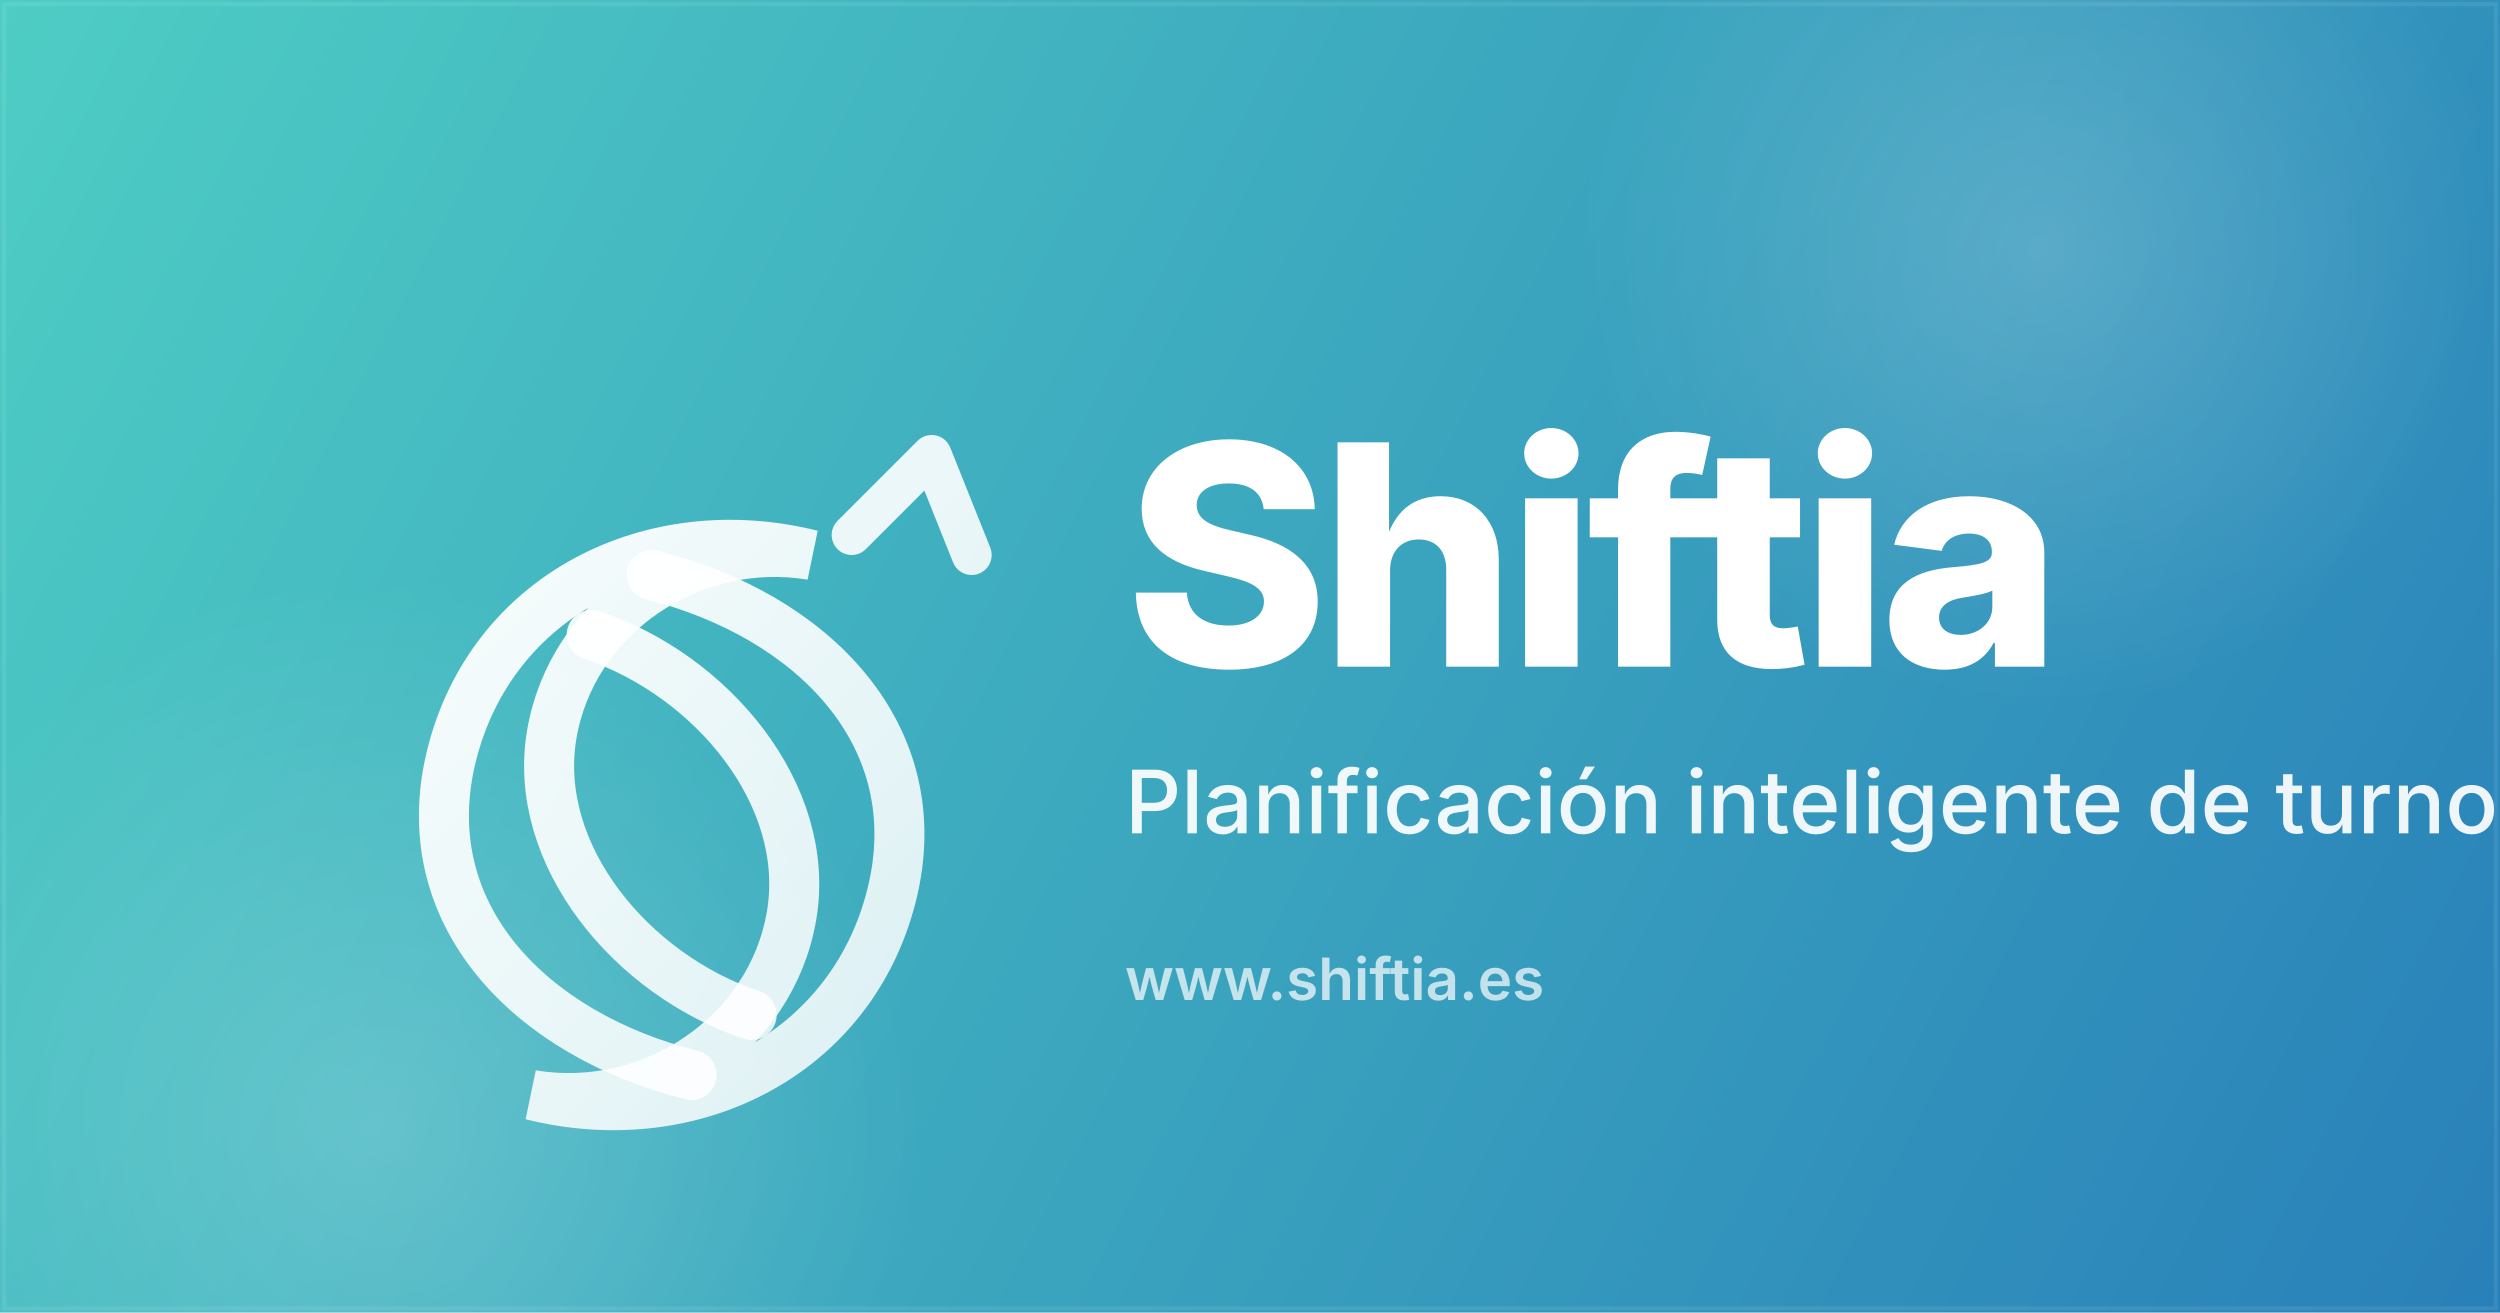
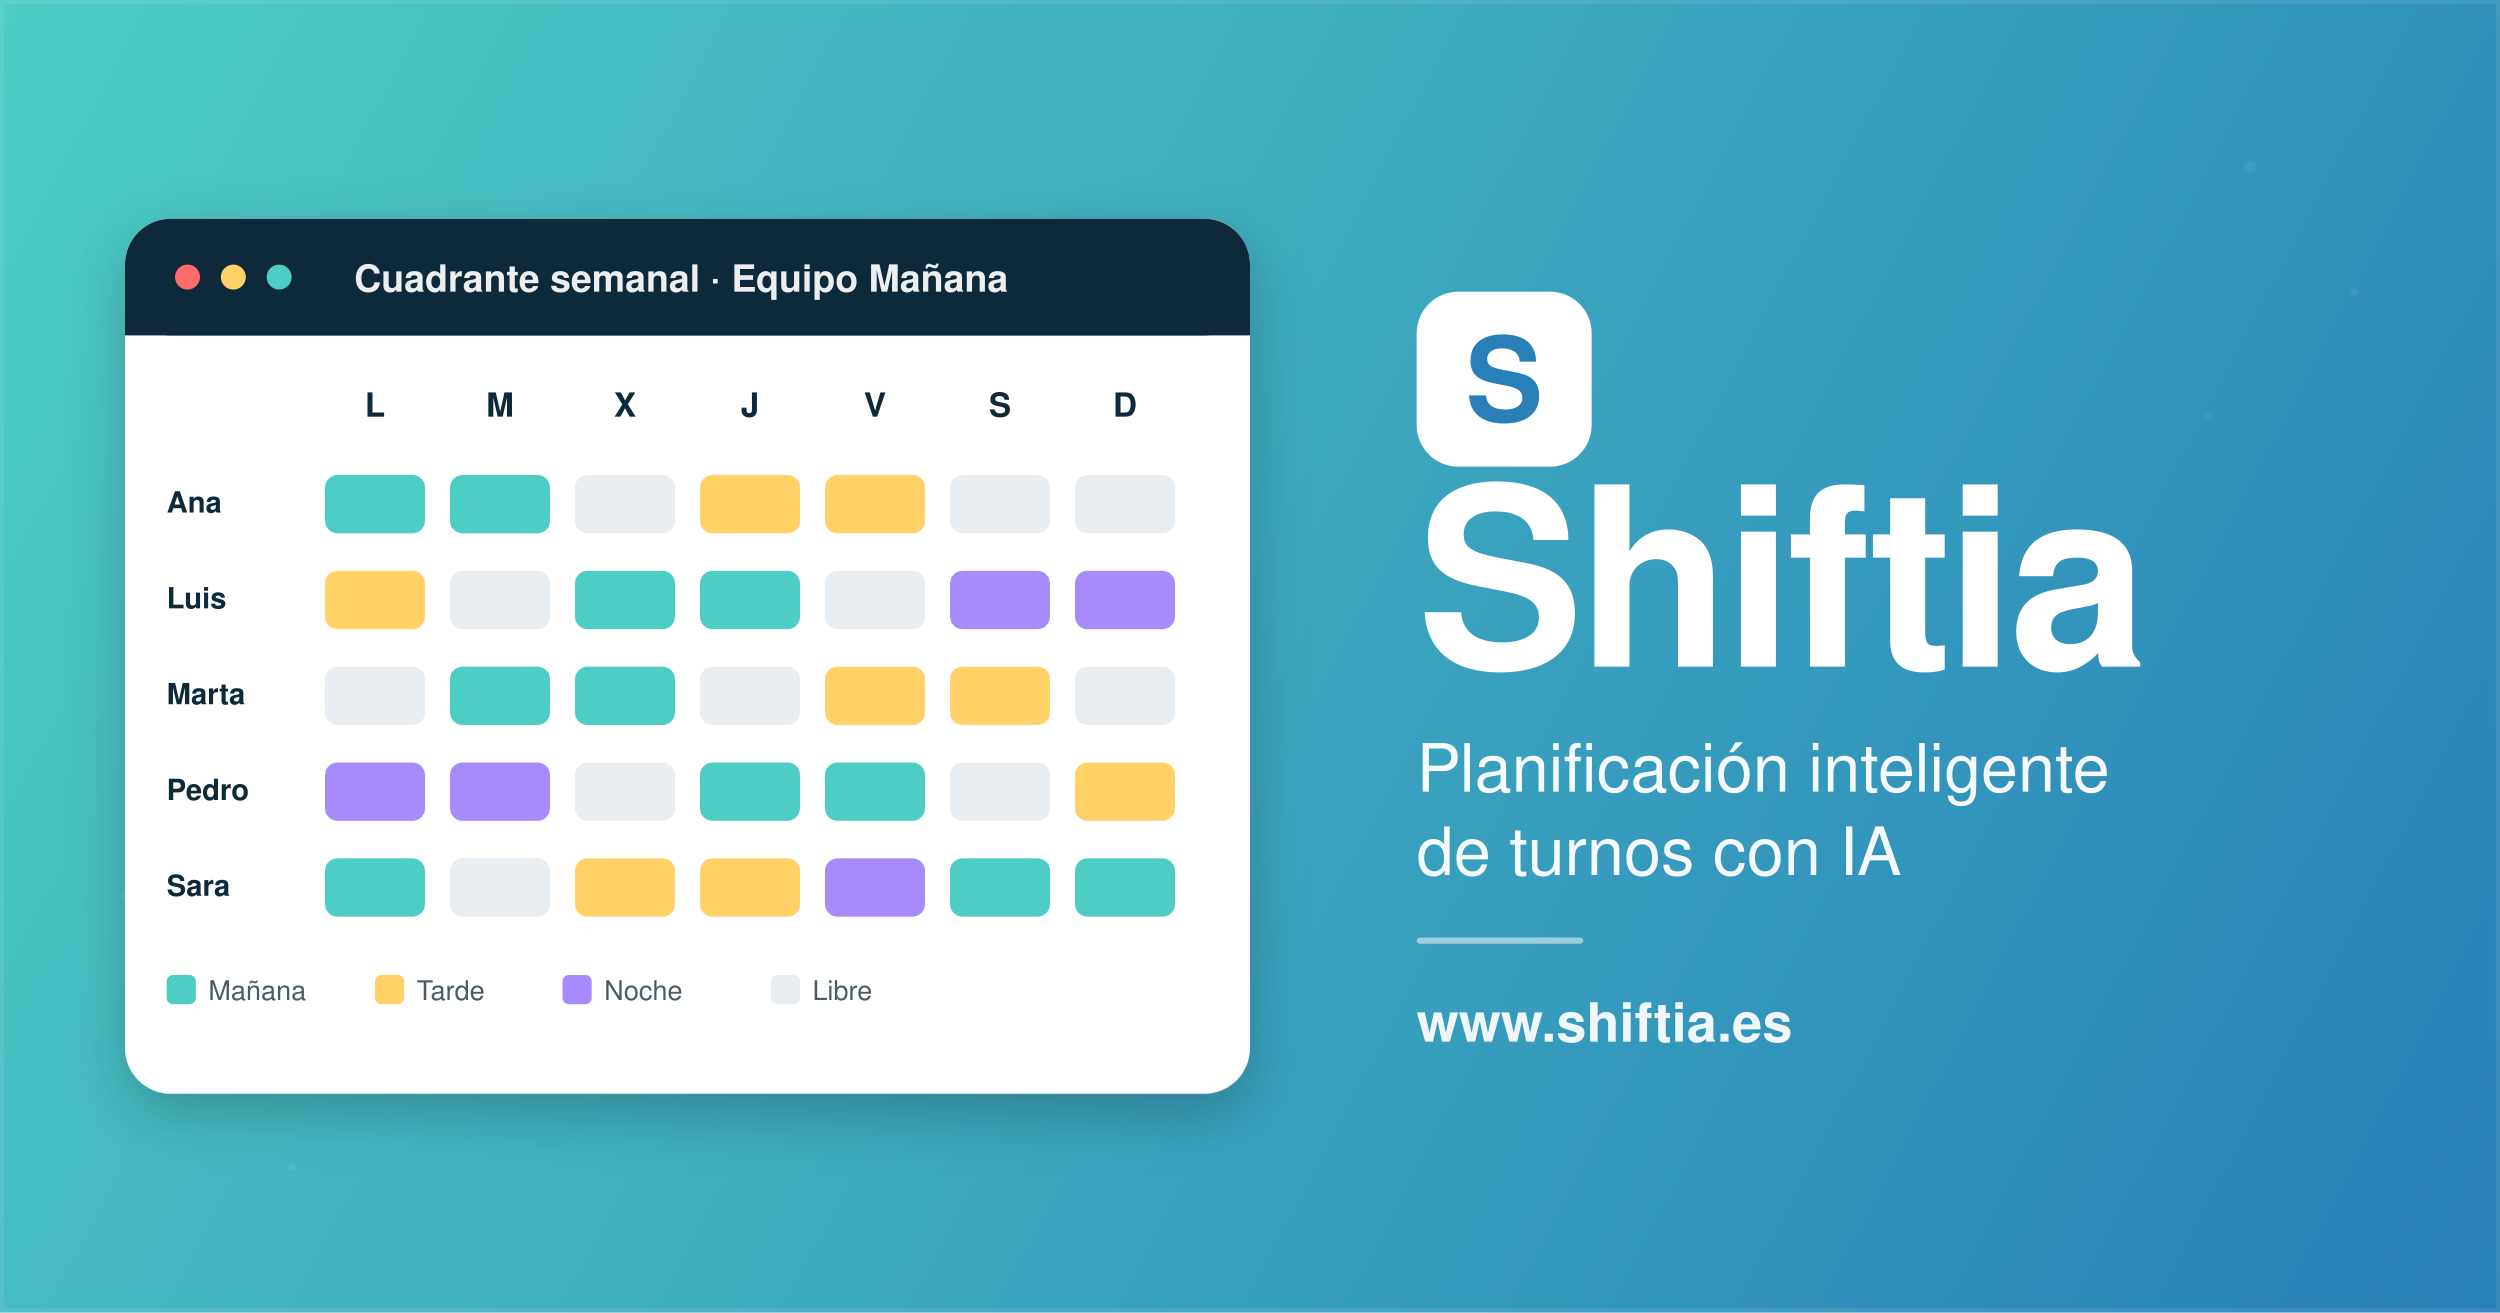
<svg xmlns="http://www.w3.org/2000/svg" viewBox="0 0 1200 630" width="1200" height="630">
  <defs>
    <linearGradient id="bgGrad" x1="0" y1="0" x2="1200" y2="630" gradientUnits="userSpaceOnUse">
      <stop offset="0" stop-color="#4ecdc4" />
      <stop offset="1" stop-color="#2980b9" />
    </linearGradient>
-     <linearGradient id="logoStroke" x1="0" y1="0" x2="160" y2="160" gradientUnits="userSpaceOnUse">
-       <stop offset="0" stop-color="#ffffff" />
-       <stop offset="1" stop-color="#ffffff" stop-opacity="0.78" />
+     <linearGradient id="cardShadow" x1="0" y1="0" x2="0" y2="1">
+       <stop offset="0" stop-color="#000000" stop-opacity="0.18" />
+       <stop offset="1" stop-color="#000000" stop-opacity="0" />
    </linearGradient>
-     <radialGradient id="glow" cx="50%" cy="50%" r="50%">
-       <stop offset="0" stop-color="#ffffff" stop-opacity="0.18" />
-       <stop offset="1" stop-color="#ffffff" stop-opacity="0" />
-     </radialGradient>
+     <filter id="softShadow" x="-20%" y="-20%" width="140%" height="140%">
+       <feGaussianBlur in="SourceAlpha" stdDeviation="14" />
+       <feOffset dx="0" dy="10" result="offsetblur" />
+       <feComponentTransfer>
+         <feFuncA type="linear" slope="0.22" />
+       </feComponentTransfer>
+       <feMerge>
+         <feMergeNode />
+         <feMergeNode in="SourceGraphic" />
+       </feMerge>
+     </filter>
  </defs>
  <rect width="1200" height="630" fill="url(#bgGrad)" />
-   <circle cx="980" cy="120" r="220" fill="url(#glow)" />
-   <circle cx="180" cy="540" r="260" fill="url(#glow)" />
-   <g transform="translate(140,180) scale(2.4)">
-     <path d="M80 140c-32-8-56-32-48-64s40-48 72-40c-24-4-48 12-52 36s16 48 40 56" stroke="url(#logoStroke)" stroke-width="10" fill="none" stroke-linecap="round" />
-     <path d="M72 40c32 8 56 32 48 64s-40 48-72 40c24 4 48-12 52-36s-16-48-40-56" stroke="url(#logoStroke)" stroke-width="10" fill="none" stroke-linecap="round" />
-     <path d="M112 32l16-16 8 20" stroke="url(#logoStroke)" stroke-width="8" fill="none" stroke-linecap="round" stroke-linejoin="round" />
+   <g opacity="0.06" fill="#ffffff">
+     <circle cx="1080" cy="80" r="3" />
+     <circle cx="1130" cy="140" r="2" />
+     <circle cx="1060" cy="200" r="2" />
+     <circle cx="80" cy="500" r="3" />
+     <circle cx="140" cy="560" r="2" />
+     <circle cx="60" cy="430" r="2" />
  </g>
-   <text x="540" y="320" font-family="'Plus Jakarta Sans','Inter','Segoe UI',system-ui,sans-serif" font-size="148" font-weight="800" fill="#ffffff" letter-spacing="-4">Shiftia</text>
-   <text x="540" y="400" font-family="'Inter','Segoe UI',system-ui,sans-serif" font-size="42" font-weight="500" fill="#ffffff" opacity="0.92">Planificación inteligente de turnos</text>
-   <text x="540" y="480" font-family="'Inter','Segoe UI',system-ui,sans-serif" font-size="28" font-weight="600" fill="#ffffff" opacity="0.7">www.shiftia.es</text>
-   <rect x="2" y="2" width="1196" height="626" fill="none" stroke="#ffffff" stroke-opacity="0.08" stroke-width="2" />
+   <g filter="url(#softShadow)">
+     <rect x="60" y="105" width="540" height="420" rx="22" fill="#ffffff" />
+   </g>
+   <rect x="60" y="105" width="540" height="56" rx="22" fill="#0e2a3a" />
+   <rect x="60" y="135" width="540" height="26" fill="#0e2a3a" />
+   <circle cx="90" cy="133" r="6" fill="#ff6b6b" />
+   <circle cx="112" cy="133" r="6" fill="#ffd166" />
+   <circle cx="134" cy="133" r="6" fill="#4ecdc4" />
+   <text x="170" y="140" font-family="Helvetica, Arial, sans-serif" font-size="18" font-weight="600" fill="#ffffff" opacity="0.92">Cuadrante semanal · Equipo Mañana</text>
+   <g font-family="Helvetica, Arial, sans-serif" font-size="16" font-weight="700" fill="#0e2a3a">
+     <text x="180" y="200" text-anchor="middle">L</text>
+     <text x="240" y="200" text-anchor="middle">M</text>
+     <text x="300" y="200" text-anchor="middle">X</text>
+     <text x="360" y="200" text-anchor="middle">J</text>
+     <text x="420" y="200" text-anchor="middle">V</text>
+     <text x="480" y="200" text-anchor="middle">S</text>
+     <text x="540" y="200" text-anchor="middle">D</text>
+   </g>
+   <g font-family="Helvetica, Arial, sans-serif" font-size="14" fill="#4a5b66">
+     <text x="80" y="246" font-weight="600" fill="#0e2a3a">Ana</text>
+     <rect x="156" y="228" width="48" height="28" rx="6" fill="#4ecdc4" />
+     <rect x="216" y="228" width="48" height="28" rx="6" fill="#4ecdc4" />
+     <rect x="276" y="228" width="48" height="28" rx="6" fill="#e9eef2" />
+     <rect x="336" y="228" width="48" height="28" rx="6" fill="#ffd166" />
+     <rect x="396" y="228" width="48" height="28" rx="6" fill="#ffd166" />
+     <rect x="456" y="228" width="48" height="28" rx="6" fill="#e9eef2" />
+     <rect x="516" y="228" width="48" height="28" rx="6" fill="#e9eef2" />
+     <text x="80" y="292" font-weight="600" fill="#0e2a3a">Luis</text>
+     <rect x="156" y="274" width="48" height="28" rx="6" fill="#ffd166" />
+     <rect x="216" y="274" width="48" height="28" rx="6" fill="#e9eef2" />
+     <rect x="276" y="274" width="48" height="28" rx="6" fill="#4ecdc4" />
+     <rect x="336" y="274" width="48" height="28" rx="6" fill="#4ecdc4" />
+     <rect x="396" y="274" width="48" height="28" rx="6" fill="#e9eef2" />
+     <rect x="456" y="274" width="48" height="28" rx="6" fill="#a78bfa" />
+     <rect x="516" y="274" width="48" height="28" rx="6" fill="#a78bfa" />
+     <text x="80" y="338" font-weight="600" fill="#0e2a3a">Marta</text>
+     <rect x="156" y="320" width="48" height="28" rx="6" fill="#e9eef2" />
+     <rect x="216" y="320" width="48" height="28" rx="6" fill="#4ecdc4" />
+     <rect x="276" y="320" width="48" height="28" rx="6" fill="#4ecdc4" />
+     <rect x="336" y="320" width="48" height="28" rx="6" fill="#e9eef2" />
+     <rect x="396" y="320" width="48" height="28" rx="6" fill="#ffd166" />
+     <rect x="456" y="320" width="48" height="28" rx="6" fill="#ffd166" />
+     <rect x="516" y="320" width="48" height="28" rx="6" fill="#e9eef2" />
+     <text x="80" y="384" font-weight="600" fill="#0e2a3a">Pedro</text>
+     <rect x="156" y="366" width="48" height="28" rx="6" fill="#a78bfa" />
+     <rect x="216" y="366" width="48" height="28" rx="6" fill="#a78bfa" />
+     <rect x="276" y="366" width="48" height="28" rx="6" fill="#e9eef2" />
+     <rect x="336" y="366" width="48" height="28" rx="6" fill="#4ecdc4" />
+     <rect x="396" y="366" width="48" height="28" rx="6" fill="#4ecdc4" />
+     <rect x="456" y="366" width="48" height="28" rx="6" fill="#e9eef2" />
+     <rect x="516" y="366" width="48" height="28" rx="6" fill="#ffd166" />
+     <text x="80" y="430" font-weight="600" fill="#0e2a3a">Sara</text>
+     <rect x="156" y="412" width="48" height="28" rx="6" fill="#4ecdc4" />
+     <rect x="216" y="412" width="48" height="28" rx="6" fill="#e9eef2" />
+     <rect x="276" y="412" width="48" height="28" rx="6" fill="#ffd166" />
+     <rect x="336" y="412" width="48" height="28" rx="6" fill="#ffd166" />
+     <rect x="396" y="412" width="48" height="28" rx="6" fill="#a78bfa" />
+     <rect x="456" y="412" width="48" height="28" rx="6" fill="#4ecdc4" />
+     <rect x="516" y="412" width="48" height="28" rx="6" fill="#4ecdc4" />
+   </g>
+   <g font-family="Helvetica, Arial, sans-serif" font-size="13" fill="#4a5b66">
+     <rect x="80" y="468" width="14" height="14" rx="3" fill="#4ecdc4" />
+     <text x="100" y="480">Mañana</text>
+     <rect x="180" y="468" width="14" height="14" rx="3" fill="#ffd166" />
+     <text x="200" y="480">Tarde</text>
+     <rect x="270" y="468" width="14" height="14" rx="3" fill="#a78bfa" />
+     <text x="290" y="480">Noche</text>
+     <rect x="370" y="468" width="14" height="14" rx="3" fill="#e9eef2" />
+     <text x="390" y="480">Libre</text>
+   </g>
+   <g transform="translate(680,140)">
+     <rect width="84" height="84" rx="20" fill="#ffffff" />
+     <text x="42" y="62" text-anchor="middle" font-family="Helvetica, Arial, sans-serif" font-size="56" font-weight="800" fill="#2980b9">S</text>
+   </g>
+   <text x="680" y="320" font-family="Helvetica, Arial, sans-serif" font-size="120" font-weight="800" fill="#ffffff" letter-spacing="-3">Shiftia</text>
+   <text x="680" y="380" font-family="Helvetica, Arial, sans-serif" font-size="32" font-weight="500" fill="#ffffff" opacity="0.95">Planificación inteligente</text>
+   <text x="680" y="420" font-family="Helvetica, Arial, sans-serif" font-size="32" font-weight="500" fill="#ffffff" opacity="0.95">de turnos con IA</text>
+   <rect x="680" y="450" width="80" height="3" rx="1.5" fill="#ffffff" opacity="0.5" />
+   <text x="680" y="500" font-family="Helvetica, Arial, sans-serif" font-size="26" font-weight="700" fill="#ffffff" opacity="0.92">www.shiftia.es</text>
+   <rect x="1" y="1" width="1198" height="628" fill="none" stroke="#ffffff" stroke-opacity="0.08" stroke-width="2" />
</svg>
